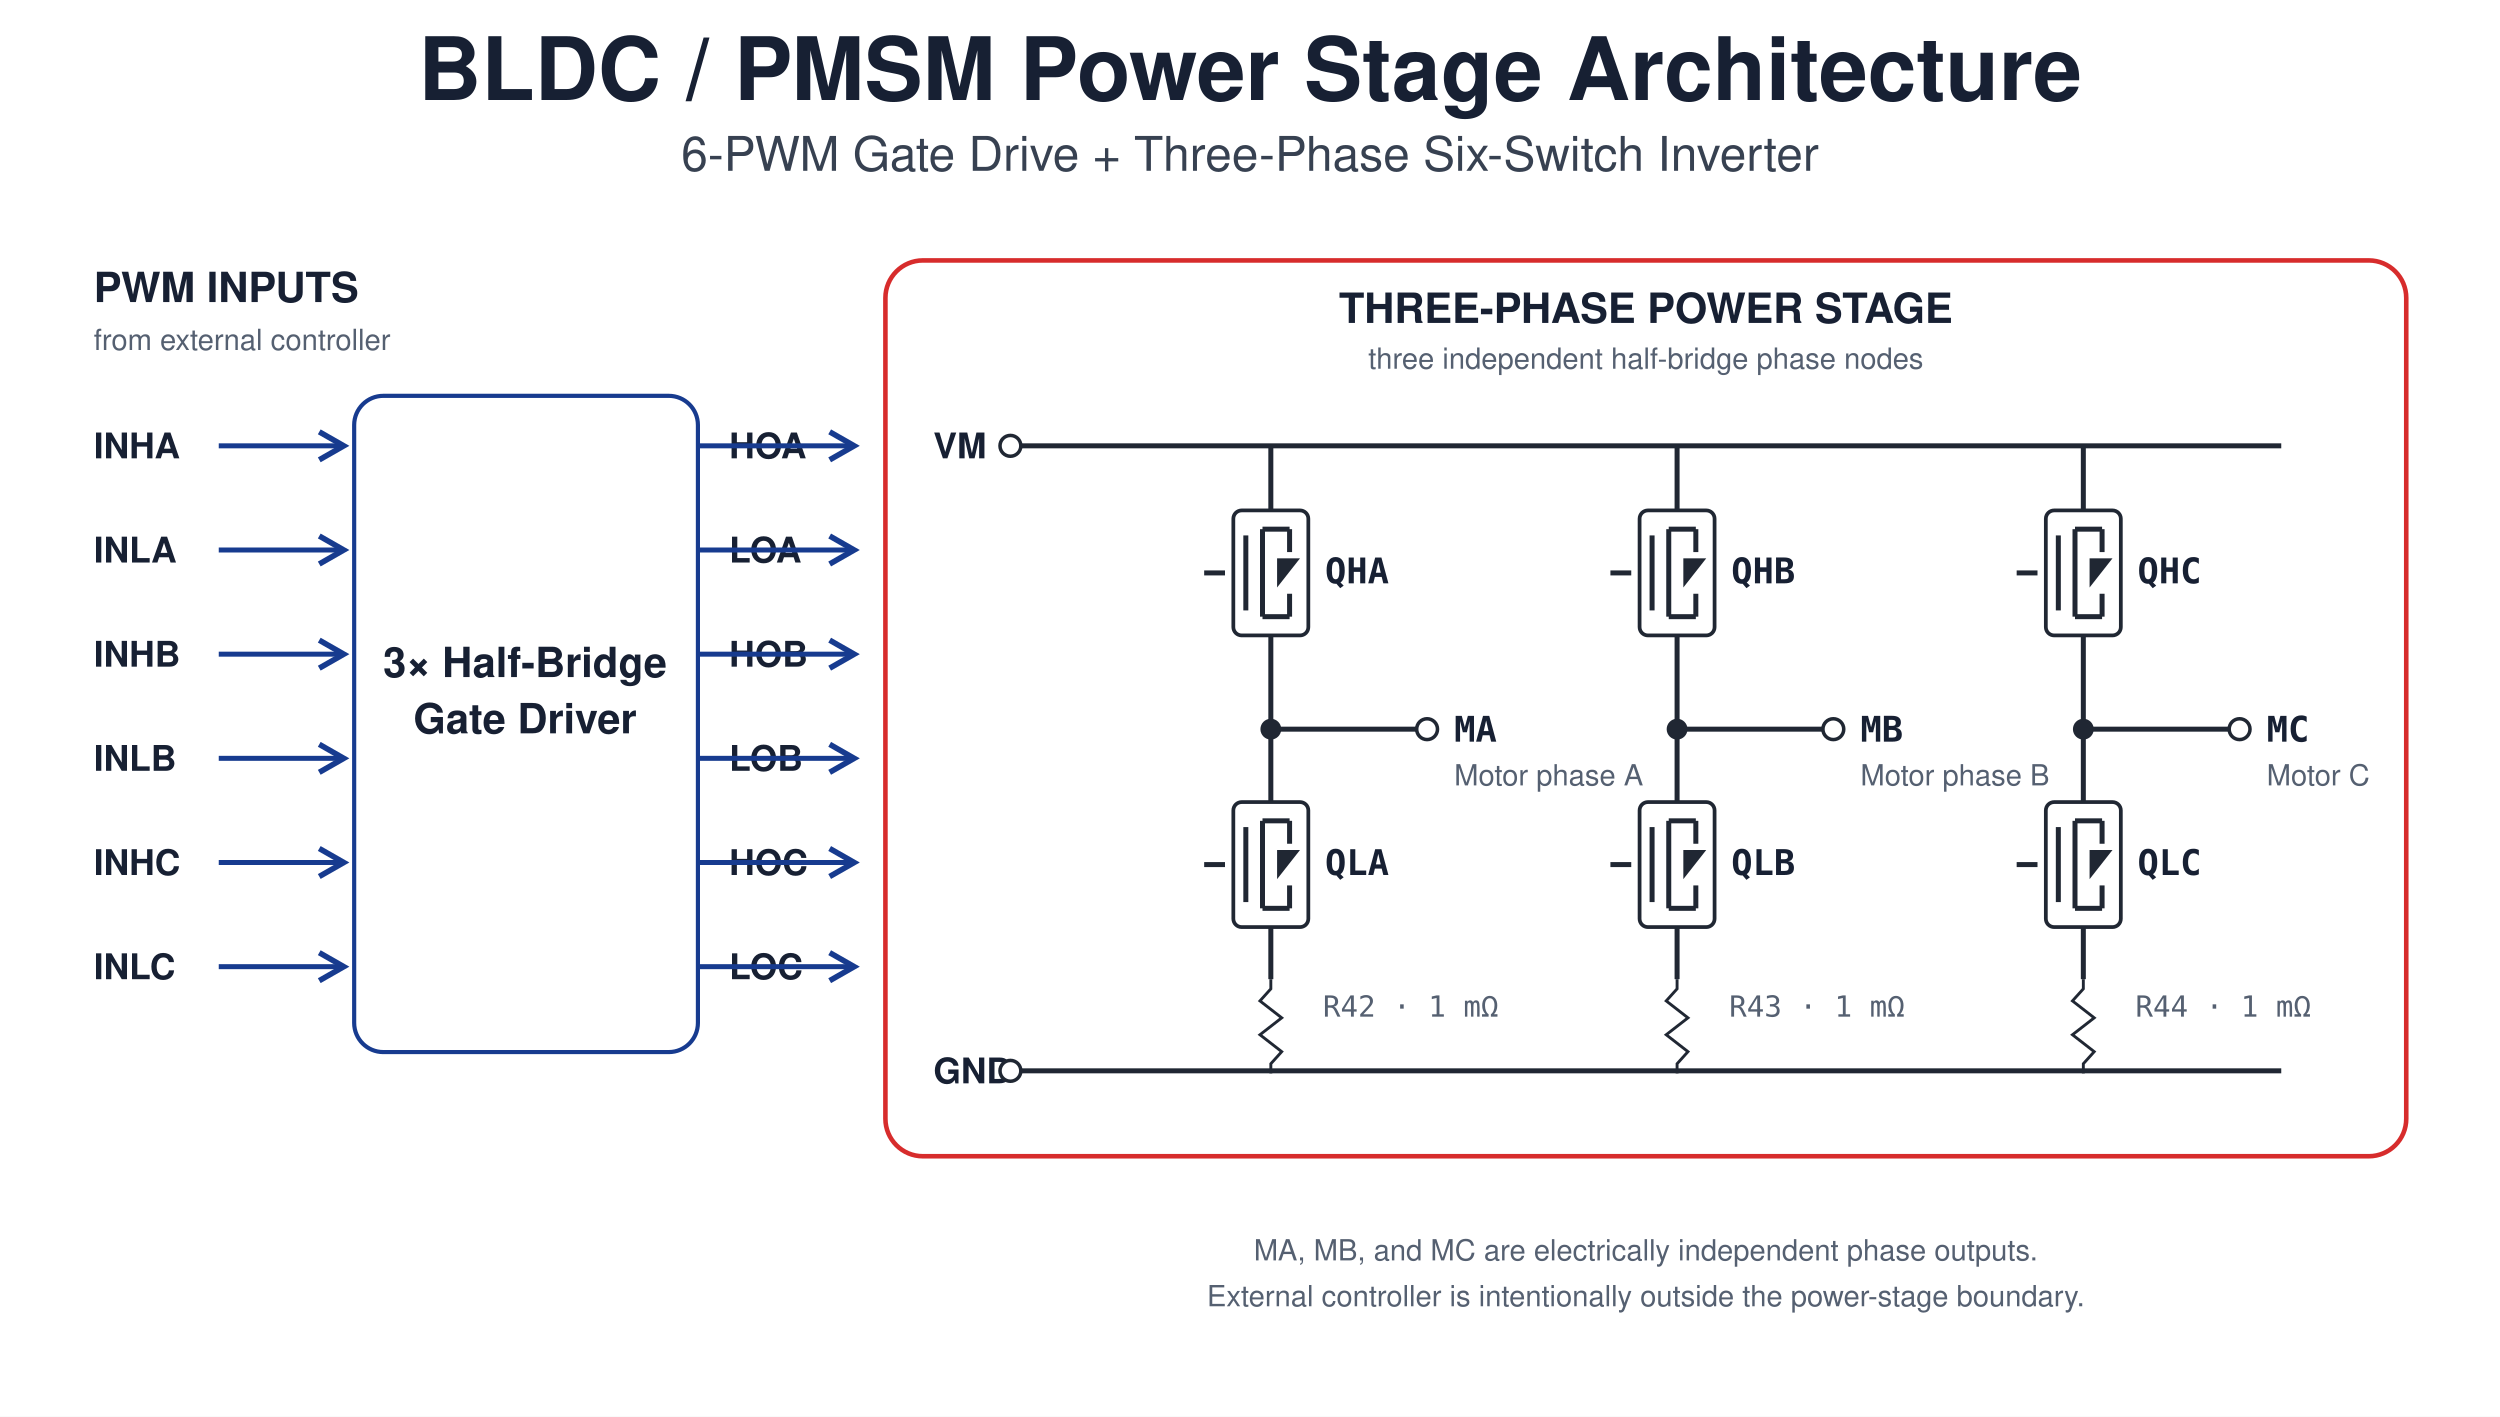
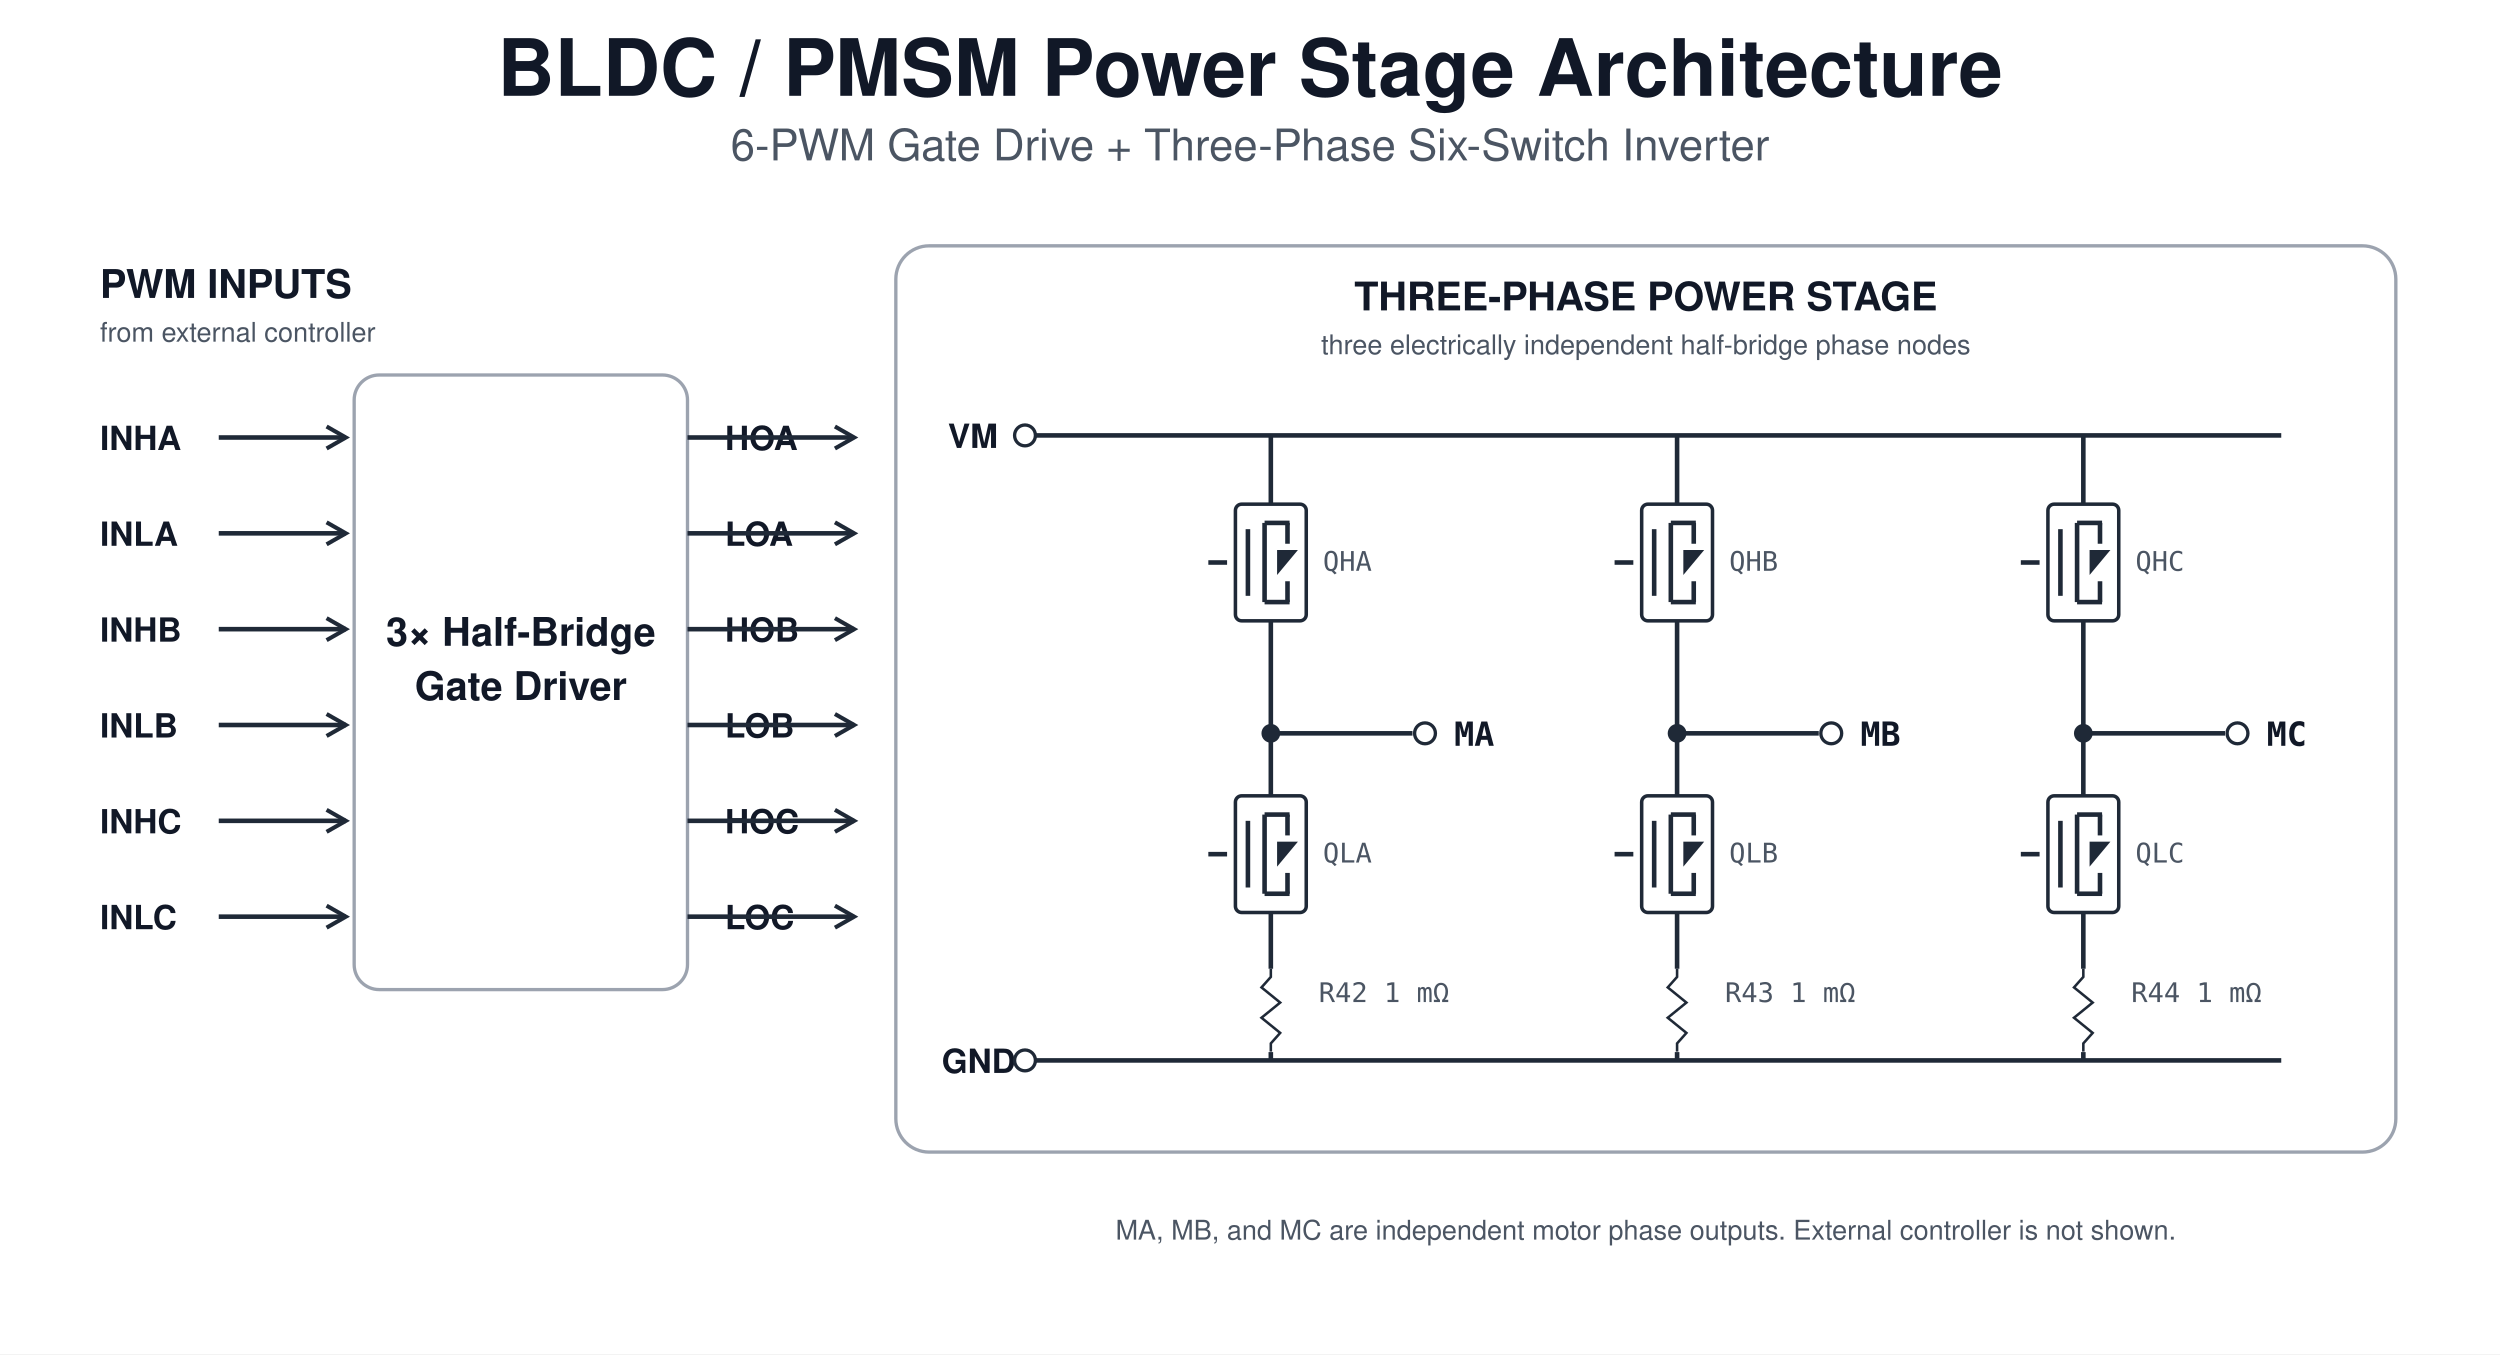
- <svg xmlns="http://www.w3.org/2000/svg" width="1200" height="680" viewBox="0 0 1200 680" role="img" aria-labelledby="title desc">
-   <rect width="1200" height="680" fill="#ffffff" />
+ <svg xmlns="http://www.w3.org/2000/svg" width="1200" height="650" viewBox="0 0 1200 650" role="img" aria-labelledby="title desc">
+   <rect width="1200" height="650" fill="#fff" />
  <style>
- text{font-family:-apple-system,BlinkMacSystemFont,"Segoe UI",Helvetica,Arial,sans-serif;fill:#172033}.title{font-size:42px;font-weight:700}.subtitle{font-size:23px;fill:#374151}.section{font-size:20px;font-weight:700}.label{font-size:17px;font-weight:600}.small{font-size:14px;fill:#556071}.mono{font-family:ui-monospace,SFMono-Regular,Menlo,Consolas,monospace}.wire{fill:none;stroke:#202733;stroke-width:2.4}.sig{fill:none;stroke:#173b8f;stroke-width:2.4}.box{fill:#fff;stroke:#173b8f;stroke-width:2}.powerbox{fill:#fff;stroke:#d72c2c;stroke-width:2.2}.node{fill:#202733}.term{fill:#fff;stroke:#202733;stroke-width:1.7}
+ text{font-family:-apple-system,BlinkMacSystemFont,"Segoe UI",Helvetica,Arial,sans-serif;fill:#111827}.title{font-size:38px;font-weight:700}.subtitle{font-size:21px;fill:#4b5563}.section{font-size:19px;font-weight:700}.label{font-size:16px;font-weight:600}.small{font-size:13px;fill:#4b5563}.mono{font-family:ui-monospace,SFMono-Regular,Menlo,Consolas,monospace}.wire{fill:none;stroke:#1f2937;stroke-width:2.2}.thin{fill:none;stroke:#6b7280;stroke-width:1.5}.panel{fill:#fff;stroke:#9ca3af;stroke-width:1.6}.node{fill:#1f2937}.term{fill:#fff;stroke:#1f2937;stroke-width:1.6}
</style>
  <defs>
-     <marker id="arrowBlue" viewBox="0 0 10 10" refX="8" refY="5" markerWidth="7" markerHeight="7" orient="auto">
-       <path d="M1 1L8 5L1 9" fill="none" stroke="#173b8f" stroke-width="1.6" />
+     <marker id="arrow" viewBox="0 0 10 10" refX="8" refY="5" markerWidth="6" markerHeight="6" orient="auto">
+       <path d="M1 1L8 5L1 9" fill="none" stroke="#1f2937" stroke-width="1.5" />
    </marker>
    <g id="fet">
-       <rect x="-18" y="-30" width="36" height="60" rx="4" fill="#fff" stroke="#202733" stroke-width="1.8" />
-       <path d="M-32 0h10M-12-18v36M-4-21v42M-4-21h13M-4 21h13" class="wire" />
-       <path d="M9-21v11M9 10v11" class="wire" />
-       <path d="M3 7l11-14H3z" fill="#202733" />
+       <rect x="-17" y="-28" width="34" height="56" rx="3" fill="#fff" stroke="#1f2937" stroke-width="1.7" />
+       <path d="M-30 0h9M-11-16v32M-3-19v38M-3-19h12M-3 19h12" class="wire" />
+       <path d="M8-19v10M8 9v10" class="wire" />
+       <path d="M3 6l10-12H3z" fill="#1f2937" />
    </g>
    <g id="vshunt">
-       <path d="M0 0v8l-9 10 18 14-18 14 18 14-9 10v8" class="wire" />
+       <path d="M0 0v7l-8 9 16 13-16 13 16 13-8 9v7" class="wire" />
    </g>
  </defs>
-   <text class="title" x="600" y="48" text-anchor="middle">BLDC / PMSM Power Stage Architecture</text>
-   <text class="subtitle" x="600" y="82" text-anchor="middle">6-PWM Gate Drive + Three-Phase Six-Switch Inverter</text>
-   <text class="section" x="45" y="145" fill="#173b8f">PWM INPUTS</text>
-   <text class="small" x="45" y="168">from external controller</text>
+   <text class="title" x="600" y="46" text-anchor="middle">BLDC / PMSM Power Stage Architecture</text>
+   <text class="subtitle" x="600" y="77" text-anchor="middle">6-PWM Gate Drive + Three-Phase Six-Switch Inverter</text>
+   <text class="section" x="48" y="143">PWM INPUTS</text>
+   <text class="small" x="48" y="164">from external controller</text>
  <g class="label mono">
-     <text x="45" y="220">INHA</text>
-     <text x="45" y="270">INLA</text>
-     <text x="45" y="320">INHB</text>
-     <text x="45" y="370">INLB</text>
-     <text x="45" y="420">INHC</text>
-     <text x="45" y="470">INLC</text>
+     <text x="48" y="216">INHA</text>
+     <text x="48" y="262">INLA</text>
+     <text x="48" y="308">INHB</text>
+     <text x="48" y="354">INLB</text>
+     <text x="48" y="400">INHC</text>
+     <text x="48" y="446">INLC</text>
  </g>
-   <g class="sig" marker-end="url(#arrowBlue)">
-     <path d="M105 214H165" />
-     <path d="M105 264H165" />
-     <path d="M105 314H165" />
-     <path d="M105 364H165" />
-     <path d="M105 414H165" />
-     <path d="M105 464H165" />
+   <g class="wire" marker-end="url(#arrow)">
+     <path d="M105 210H166" />
+     <path d="M105 256H166" />
+     <path d="M105 302H166" />
+     <path d="M105 348H166" />
+     <path d="M105 394H166" />
+     <path d="M105 440H166" />
  </g>
-   <rect class="box" x="170" y="190" width="165" height="315" rx="14" />
-   <text class="section" x="252" y="325" text-anchor="middle" fill="#173b8f">3× Half-Bridge</text>
-   <text class="section" x="252" y="352" text-anchor="middle" fill="#173b8f">Gate Driver</text>
-   <g class="label mono" fill="#173b8f">
-     <text x="350" y="220">HOA</text>
-     <text x="350" y="270">LOA</text>
-     <text x="350" y="320">HOB</text>
-     <text x="350" y="370">LOB</text>
-     <text x="350" y="420">HOC</text>
-     <text x="350" y="470">LOC</text>
+   <rect class="panel" x="170" y="180" width="160" height="295" rx="12" />
+   <text class="section" x="250" y="310" text-anchor="middle">3× Half-Bridge</text>
+   <text class="section" x="250" y="336" text-anchor="middle">Gate Driver</text>
+   <g class="label mono">
+     <text x="348" y="216">HOA</text>
+     <text x="348" y="262">LOA</text>
+     <text x="348" y="308">HOB</text>
+     <text x="348" y="354">LOB</text>
+     <text x="348" y="400">HOC</text>
+     <text x="348" y="446">LOC</text>
  </g>
-   <g class="sig" marker-end="url(#arrowBlue)">
-     <path d="M335 214H410" />
-     <path d="M335 264H410" />
-     <path d="M335 314H410" />
-     <path d="M335 364H410" />
-     <path d="M335 414H410" />
-     <path d="M335 464H410" />
+   <g class="wire" marker-end="url(#arrow)">
+     <path d="M330 210H410" />
+     <path d="M330 256H410" />
+     <path d="M330 302H410" />
+     <path d="M330 348H410" />
+     <path d="M330 394H410" />
+     <path d="M330 440H410" />
  </g>
-   <rect class="powerbox" x="425" y="125" width="730" height="430" rx="18" />
-   <text class="section" x="790" y="155" text-anchor="middle" fill="#d72c2c">THREE-PHASE POWER STAGE</text>
-   <text class="small" x="790" y="177" text-anchor="middle">three independent half-bridge phase nodes</text>
-   <text class="label" x="448" y="220">VM</text>
-   <circle class="term" cx="485" cy="214" r="5" />
-   <path class="wire" d="M490 214H1095" />
-   <text class="label" x="448" y="520">GND</text>
-   <circle class="term" cx="485" cy="514" r="5" />
-   <path class="wire" d="M490 514H1095" />
-   <path class="wire" d="M610 214V245M610 305V350M610 350V385M610 445V470" />
-   <use href="#fet" transform="translate(610 275)" />
-   <use href="#fet" transform="translate(610 415)" />
-   <circle class="node" cx="610" cy="350" r="5" />
-   <path class="wire" d="M610 350H680" />
-   <circle class="term" cx="685" cy="350" r="5" />
-   <text class="label mono" x="698" y="356">MA</text>
-   <text class="small" x="698" y="377">Motor phase A</text>
-   <text class="label mono" x="636" y="280">QHA</text>
-   <text class="label mono" x="636" y="420">QLA</text>
-   <use href="#vshunt" transform="translate(610 470) scale(.58)" />
-   <text class="small mono" x="635" y="488">R42 · 1 mΩ</text>
-   <path class="wire" d="M610 515V514" />
-   <path class="wire" d="M805 214V245M805 305V350M805 350V385M805 445V470" />
-   <use href="#fet" transform="translate(805 275)" />
-   <use href="#fet" transform="translate(805 415)" />
-   <circle class="node" cx="805" cy="350" r="5" />
-   <path class="wire" d="M805 350H875" />
-   <circle class="term" cx="880" cy="350" r="5" />
-   <text class="label mono" x="893" y="356">MB</text>
-   <text class="small" x="893" y="377">Motor phase B</text>
-   <text class="label mono" x="831" y="280">QHB</text>
-   <text class="label mono" x="831" y="420">QLB</text>
-   <use href="#vshunt" transform="translate(805 470) scale(.58)" />
-   <text class="small mono" x="830" y="488">R43 · 1 mΩ</text>
-   <path class="wire" d="M805 515V514" />
-   <path class="wire" d="M1000 214V245M1000 305V350M1000 350V385M1000 445V470" />
-   <use href="#fet" transform="translate(1000 275)" />
-   <use href="#fet" transform="translate(1000 415)" />
-   <circle class="node" cx="1000" cy="350" r="5" />
-   <path class="wire" d="M1000 350H1070" />
-   <circle class="term" cx="1075" cy="350" r="5" />
-   <text class="label mono" x="1088" y="356">MC</text>
-   <text class="small" x="1088" y="377">Motor C</text>
-   <text class="label mono" x="1026" y="280">QHC</text>
-   <text class="label mono" x="1026" y="420">QLC</text>
-   <use href="#vshunt" transform="translate(1000 470) scale(.58)" />
-   <text class="small mono" x="1025" y="488">R44 · 1 mΩ</text>
-   <path class="wire" d="M1000 515V514" />
-   <text class="small" x="790" y="605" text-anchor="middle">MA, MB, and MC are electrically independent phase outputs.</text>
-   <text class="small" x="790" y="627" text-anchor="middle">External controller is intentionally outside the power-stage boundary.</text>
+   <rect class="panel" x="430" y="118" width="720" height="435" rx="16" />
+   <text class="section" x="790" y="149" text-anchor="middle">THREE-PHASE POWER STAGE</text>
+   <text class="small" x="790" y="170" text-anchor="middle">three electrically independent half-bridge phase nodes</text>
+   <text class="label" x="455" y="215">VM</text>
+   <circle class="term" cx="492" cy="209" r="5" />
+   <path class="wire" d="M497 209H1095" />
+   <text class="label" x="452" y="515">GND</text>
+   <circle class="term" cx="492" cy="509" r="5" />
+   <path class="wire" d="M497 509H1095" />
+   <path class="wire" d="M610 209V242M610 298V352M610 352V382M610 438V465" />
+   <use href="#fet" transform="translate(610 270)" />
+   <use href="#fet" transform="translate(610 410)" />
+   <circle class="node" cx="610" cy="352" r="4.5" />
+   <path class="wire" d="M610 352H678" />
+   <circle class="term" cx="684" cy="352" r="5" />
+   <text class="label mono" x="698" y="358">MA</text>
+   <text class="small mono" x="635" y="274">QHA</text>
+   <text class="small mono" x="635" y="414">QLA</text>
+   <use href="#vshunt" transform="translate(610 465) scale(.56)" />
+   <text class="small mono" x="633" y="481">R42  1 mΩ</text>
+   <path class="wire" d="M610 505V509" />
+   <path class="wire" d="M805 209V242M805 298V352M805 352V382M805 438V465" />
+   <use href="#fet" transform="translate(805 270)" />
+   <use href="#fet" transform="translate(805 410)" />
+   <circle class="node" cx="805" cy="352" r="4.5" />
+   <path class="wire" d="M805 352H873" />
+   <circle class="term" cx="879" cy="352" r="5" />
+   <text class="label mono" x="893" y="358">MB</text>
+   <text class="small mono" x="830" y="274">QHB</text>
+   <text class="small mono" x="830" y="414">QLB</text>
+   <use href="#vshunt" transform="translate(805 465) scale(.56)" />
+   <text class="small mono" x="828" y="481">R43  1 mΩ</text>
+   <path class="wire" d="M805 505V509" />
+   <path class="wire" d="M1000 209V242M1000 298V352M1000 352V382M1000 438V465" />
+   <use href="#fet" transform="translate(1000 270)" />
+   <use href="#fet" transform="translate(1000 410)" />
+   <circle class="node" cx="1000" cy="352" r="4.5" />
+   <path class="wire" d="M1000 352H1068" />
+   <circle class="term" cx="1074" cy="352" r="5" />
+   <text class="label mono" x="1088" y="358">MC</text>
+   <text class="small mono" x="1025" y="274">QHC</text>
+   <text class="small mono" x="1025" y="414">QLC</text>
+   <use href="#vshunt" transform="translate(1000 465) scale(.56)" />
+   <text class="small mono" x="1023" y="481">R44  1 mΩ</text>
+   <path class="wire" d="M1000 505V509" />
+   <text class="small" x="790" y="595" text-anchor="middle">MA, MB, and MC are independent motor phase outputs. External controller is not shown.</text>
</svg>
